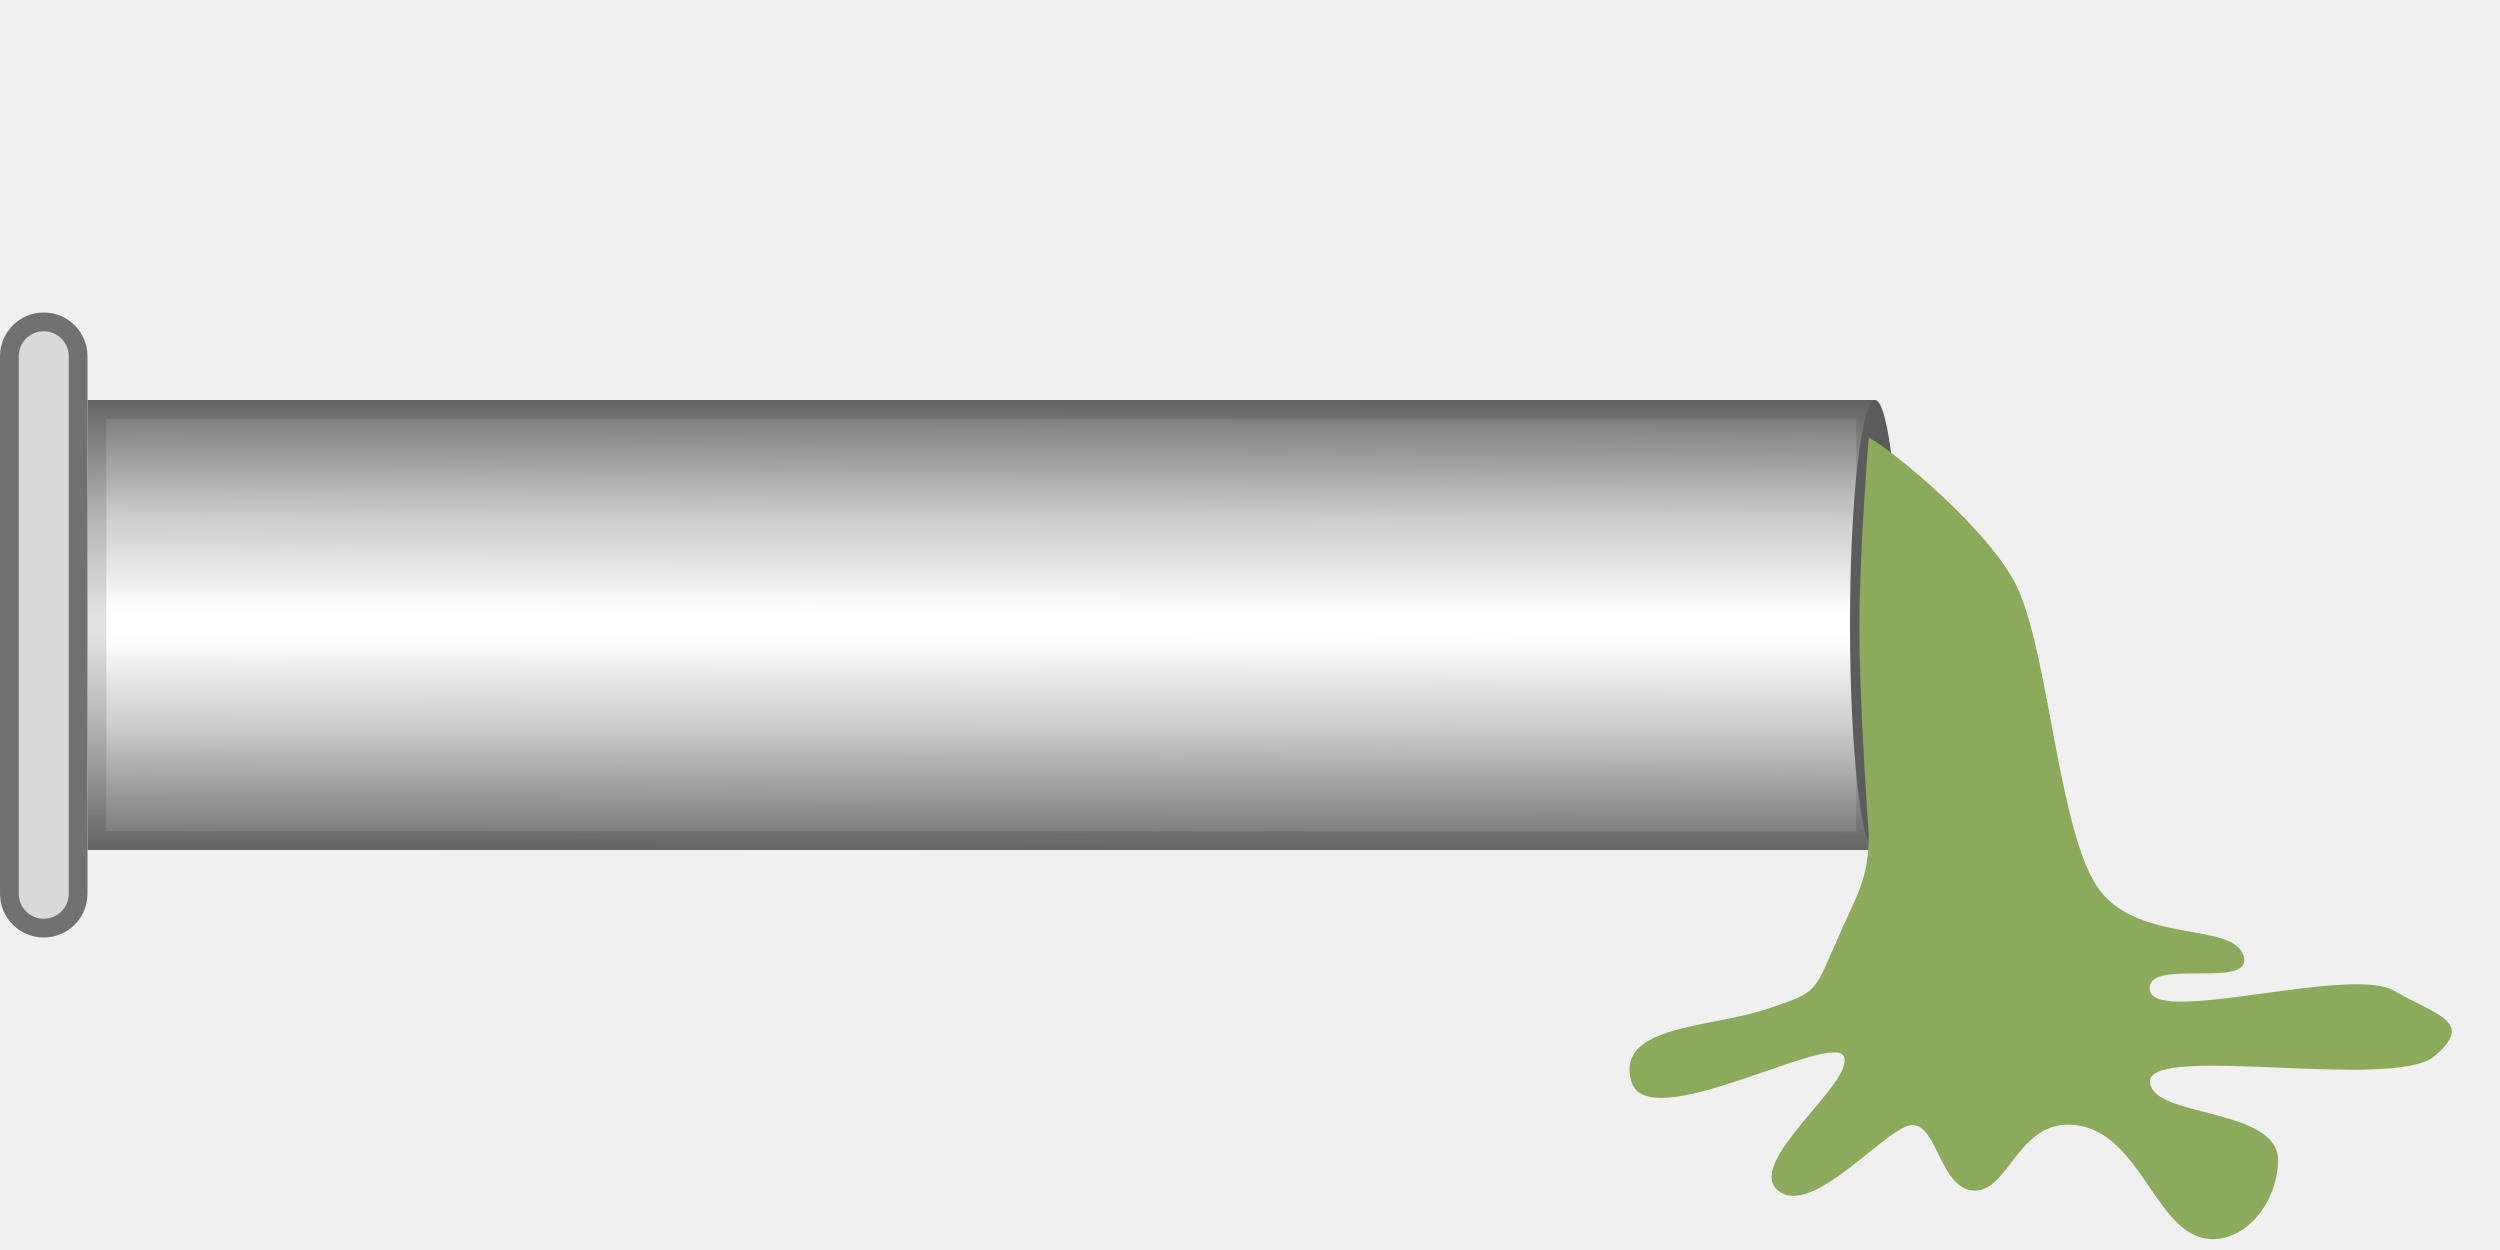
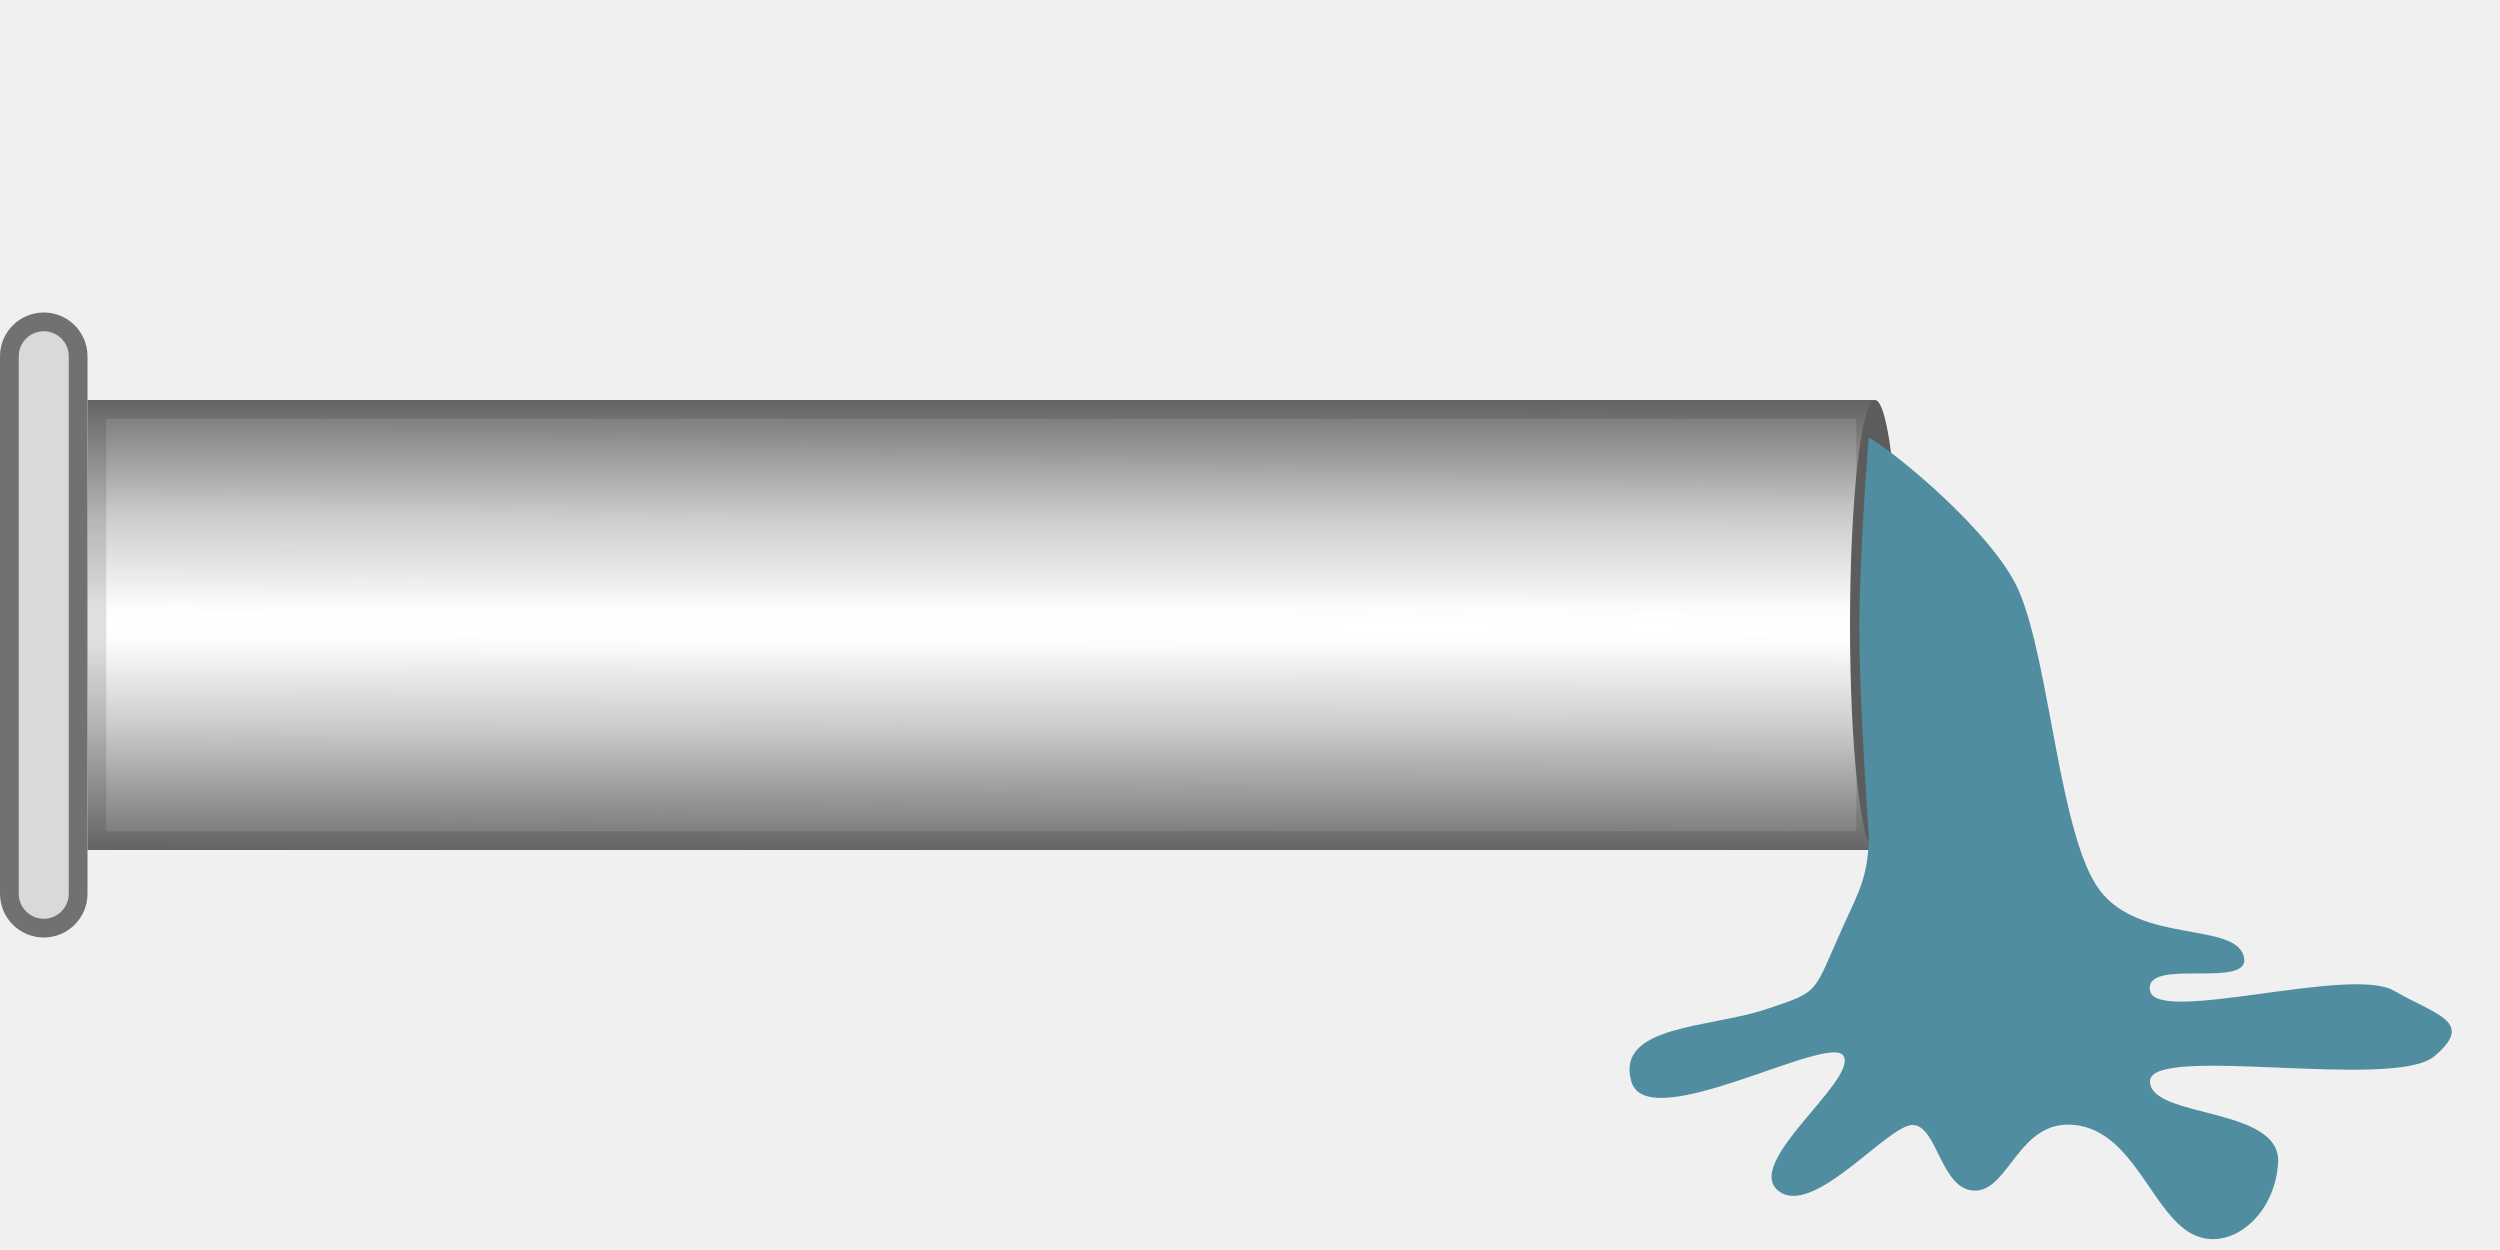
<svg xmlns="http://www.w3.org/2000/svg" xmlns:ns1="https://thingsboard.io/svg" width="400" height="200" fill="none" version="1.1" viewBox="0 0 400 200">
  <g clip-path="url(#clip0_1924_305448)" ns1:tag="clickArea">
    <rect x="14" y="64" width="286" height="72" fill="#fff" ns1:tag="pipe-background" />
    <rect x="14" y="64" width="286" height="72" fill="url(#paint0_linear_1924_305448)" />
    <rect x="15.5" y="65.5" width="283" height="69" stroke="#000" stroke-opacity=".12" stroke-width="3" />
    <rect x="1.5" y="51.5" width="11" height="97" rx="5.5" fill="#D9D9D9" stroke="#727171" stroke-width="3" />
    <ellipse transform="rotate(-90 300 100)" cx="300" cy="100" rx="36" ry="4" fill="#5D5C5C" />
-     <path d="m323 94.5c-4-9.2-20-22.333-24-24.5 0 0-1.5 18.101-1.5 30.5 0 12.399 1.5 33 1.5 33 0 6.5-1.5 9-4 14.5-5.089 11.196-3.5 10.5-12.5 13.5s-24 2.5-21.5 11.5 32-8 34-4-16 17-10.5 21.5 17.5-10.5 21.5-10.5 4.5 10.5 10 10.5 7-11.5 16-10.5 12 13 18 17 14-2 14.5-11-20.5-7-20.5-13 39 1.5 45.5-4 0.5-6.5-6.5-10.5-38 5.5-39 0 16.5 0 15-5.5-16.5-2-23-10.5-8-36.5-13-48z" fill="#8CAA5C" ns1:tag="fluid-background" />
+     <path d="m323 94.5c-4-9.2-20-22.333-24-24.5 0 0-1.5 18.101-1.5 30.5 0 12.399 1.5 33 1.5 33 0 6.5-1.5 9-4 14.5-5.089 11.196-3.5 10.5-12.5 13.5s-24 2.5-21.5 11.5 32-8 34-4-16 17-10.5 21.5 17.5-10.5 21.5-10.5 4.5 10.5 10 10.5 7-11.5 16-10.5 12 13 18 17 14-2 14.5-11-20.5-7-20.5-13 39 1.5 45.5-4 0.5-6.5-6.5-10.5-38 5.5-39 0 16.5 0 15-5.5-16.5-2-23-10.5-8-36.5-13-48z" fill="#518DA0" ns1:tag="fluid-background" />
    <g style="display: none;" ns1:tag="leak">
      <path d="m227.53 93.395c0-0.301 7.47-0.751 7.47-0.751l-7.975 0.15s-6.461-1.954-7.874-2.48c-1.212-0.526-11.319 3.321-12.328 3.472h-0.202l0.101-0.075 3.533-3.081c-0.505 0.301-8.694 6.177-9.905 6.628-1.312 0.376-11.29 1.127-12.098 1.503-0.202 0.075-2.782 0.075-3.085 0.075-1.11-0.15-2.624-0.902-3.331-1.127-0.909-0.301-2.827-1.127-2.423-1.503 0.404-0.376 2.928-5.486 3.836-5.862 0.808-0.376 10.455-2.179 10.858-2.48 0.404-0.301 1.313-2.48 1.414-2.705l-1.515 2.405s-0.807 0.376-1.716 0.451c-0.908 0.075-9.243 1.428-9.243 1.428l0.606-2.705c-0.101 0.15-1.009 1.879-1.817 3.156-0.303 0.526-0.606 0.977-0.808 1.278-0.807 1.052-2.322 3.156-3.23 3.532-0.808 0.376-2.625 0.15-4.038-0.451s-5.034-1.776-5.942-2.001c-0.909-0.301-2.538-2.057-3.043-2.733v-0.075c-0.504-0.676-0.605-1.954-0.303-2.555 0.404-0.676 0.303-1.653 0.606-2.705s5.653-4.96 5.653-4.96-0.101 0-0.201 0.075c-0.606 0.301-2.928 1.503-4.039 2.179-1.211 0.751-2.119 1.127-2.523 1.127-0.101 0-0.202-0.075-0.404-0.15-0.606-0.526-1.817-2.029-2.726-3.307-1.11-1.578-4.442-4.058-4.946-4.659-0.505-0.601 0.706-3.682 0.908-3.983-0.202 0.301-1.918 3.081-2.322 3.457l-0.101 0.075c-0.504 0.15-1.817-0.376-3.028-0.902-1.413-0.601-5.451-0.676-6.36-0.977s-6.966-2.705-7.369-2.856c0.303 0.15 2.523 1.428 4.441 2.555 0.707 0.376 1.313 0.751 1.717 1.052 1.918 1.202 0.908 0.601 2.322 0.827 1.312 0.225 4.542 1.052 6.359 0.977 1.717-0.075 2.726 0.526 3.635 1.127 0.908 0.601 1.615 2.555 4.038 4.359 2.422 1.804 2.725 4.81 3.23 5.411 0.101 0.075 0.101 0.15 0.101 0.225 0.101 0.676-1.312 1.954-1.918 3.232-0.707 1.353-3.029 1.202-3.836 1.202-0.909 0.075-1.313 0.075-1.716 0.451-0.404 0.376-2.726-0.15-3.534-0.15-0.908 0.075-4.34 1.353-5.249 0.751-0.909-0.601 1.413-4.133 1.312-4.81v-0.301c-0.101-0.376-0.101-0.526-0.605-1.353-0.505-0.902 2.624-2.705 2.826-2.781-0.202 0.075-2.12 0.827-2.524 1.127-0.403 0.301-0.706 0.902-0.807 0.977 0 0-1.413-0.601-2.322-0.827-0.909-0.301-4.139-1.052-5.048-1.353-0.908-0.301-2.523-1.373-3.028-2.049-0.505-0.601-8.189-3.627-8.694-4.304-0.504-0.601-3.723-0.559-3.723-0.559s1.366 1.107 2.228 1.107c0.569 0 0.688-0.022 0.991 0.354 0.302 0.376 2.102 0.939 3.564 1.608 1.625 0.744 3.878 1.308 4.322 1.869 1.009 1.278 2.12 1.749 3.028 2.35 0.909 0.601 1.514 1.202 2.827 1.503 1.312 0.225 3.129 0.451 4.543 0.751 1.413 0.226 0.504 0.977 0.605 1.653 0.101 0.676 0.505 0.301 0.505 0.977 0.101 0.676-0.303 0.977-0.707 1.353-0.101 0.075-0.101 0.15-0.202 0.226-0.302 0.601-0.605 1.879-1.312 2.48-0.808 0.676-7.167 3.758-8.48 4.133-0.101 0-0.202 0.075-0.303 0.075-0.504 0.075-1.312 0.15-2.221 0.075-1.918-0.075-4.239-0.301-5.047-0.676-1.413-0.601-4.24-1.728-4.745-2.705-0.504-0.977-4.744-2.705-5.653-3.307s-10.87-5.611-11.678-5.235c-0.807 0.376-4.442-0.376-8.076-0.526-1.817-0.075-3.23-0.451-4.745-1.127-1.514-0.601-3.13-1.428-5.451-2.255-4.442-1.653-9.287-6.613-9.59-6.989 0.202 0.301 1.615 2.555 2.524 3.156 0.908 0.601 2.423 1.804 2.423 1.804l-2.726-0.526s2.322 0.827 3.634 1.127c1.413 0.225 1.514 1.202 4.24 2.405 2.827 1.127 6.562 2.931 7.47 3.232 0.908 0.301 1.817 0.526 2.726 0.827 0.909 0.301 7.067-0.075 8.48 0.15 1.413 0.225 3.23 0.827 3.23 1.127s0 0.301-1.211 1.052c-1.212 0.751-7.47 0.751-7.874 0.827-0.404 0-3.13-0.451-4.947-0.075-1.716 0.451-4.442-0.376-4.947-0.376-0.404 0 2.726 0.827 3.23 0.827 0.404 0 3.533 0.15 4.038 0.075 0.404 0-0.404 0.376-0.808 0.376s-0.808 1.052-1.211 1.428c-0.404 0.376-1.514 2.104-2.322 3.156s0.404 3.307 0.404 3.307-0.202-1.653 0.202-2.33c0.404-0.676 1.11-1.728 1.615-1.728 0.404 0 0.303-1.353 1.918-2.405 1.615-1.127 3.029-1.202 4.745-1.278 1.817-0.075 13.764 3.682 16.159 4.434 1.708 0.536 3.292 2.004 4.604 2.229 1.413 0.225 5.956 1.278 9.086 2.104 3.23 0.827 8.479 4.434 8.479 4.434h-0.201c-0.404 0-1.313 0-2.019-0.226-0.808-0.225-3.837-1.653-4.543-1.954l-0.101-0.075 0.101 0.075c0.202 0.076 0.505 0.301 0.908 0.526 0.303 0.226 1.212 0.827 1.817 1.203 0.303 0.15 0.505 0.301 0.505 0.301-0.101 0-6.106-1.122-8.563-0.561s-10.073 6.873-10.073 6.873 7.971-5.035 10.817-5.536c2.494-0.439 5.148-0.207 7.648 0.089 2.537 0.302 5.037 0.788 5.219 0.788 0.403 0 1.413 0.902 2.322 1.202 0.908 0.301 4.34 2.706 4.845 3.382 0.505 0.601-1.716 5.035-1.312 4.735 0.404-0.376 1.817-4.059 2.221-4.134 0.404 0 0.504 0.301 0.908 0.601 0.505 0.301 2.524 3.157 3.029 3.157 0.404 0-0.808 0.676-1.212 1.052-0.403 0.376-0.706 1.728-0.605 2.33 0.101 0.601-1.01 1.277-1.212 1.352 0.202-0.075 1.716-0.751 1.615-1.052 0-0.3 1.01-2.705 1.919-3.081 0.807-0.376 1.817 0.225 2.725 0.451 0.909 0.301 2.12 2.33 2.625 2.63 0.505 0.301 2.423 1.321 2.927 1.998 0.505 0.601 3.13 1.459 3.635 2.136 0.504 0.601-1.817 3.456-2.12 4.734-0.303 1.353 0.908 4.584 0.908 4.584s-0.303-2.63-0.404-3.983c-0.1-1.277 1.919-3.081 2.322-3.156 0.404 0 0.909 0.3 1.414 0.902 0.504 0.601 1.211 2.555 1.716 3.231 0.505 0.601 0.606 1.654 1.615 2.856 0.606 0.827 0.909 1.202 1.01 1.428-0.202-0.451-0.606-1.503-0.606-1.804 0-0.3-1.615-2.254-1.615-2.856-0.101-0.676-2.221-4.509-2.524-6.463-0.202-1.953 2.322-7.74 2.12-8.717-0.101-0.977-1.514-1.578-1.615-2.856-0.101-1.353 1.817-3.757 4.845-4.283 2.625-0.451 7.471 0.751 8.783 1.052 0.101 0 0.101 0 0.202 0.075h0.101c-0.202-0.075-3.735-1.428-5.553-1.954-1.817-0.526-4.34-1.052-4.542-1.353 0-0.3 1.615-1.728 2.423-2.104 0.807-0.376 2.523-1.127 3.836-1.202 1.312-0.075 1.817 0.225 2.725 0.827 0.909 0.601 3.186 0.601 5.609 1.804 2.221 1.127 5.35 2.555 5.653 2.63-0.303-0.225-5.249-3.307-4.845-3.682 0.403-0.376 6.949-0.526 9.977-0.752 3.13-0.15 16.496-3.081 17.808-3.156 1.313-0.075 2.847 0 6.263 0.255 3.412 0 7.854-1.486 7.854-1.486s-3.836-1.278-3.937-1.578zm-68.711 17.389c-0.404 0.075-1.514 0.301-1.918 0-0.505-0.376-2.12-0.751-2.625-1.954-0.403-0.977-2.927-2.405-3.836-2.931-0.202-0.15-0.302-0.15-0.302-0.15 1.009-0.376 6.258 0.752 6.763 1.127 0.505 0.376 0 1.578 0.505 1.954s1.514 1.954 1.514 1.954h-0.101zm1.515-0.902c-0.101-0.15-0.202-0.3-0.303-0.375-0.505-0.602-1.414-0.602-1.515-1.203-0.101-0.676 0.808-1.052 1.212-1.428 0.404-0.375 3.634 0.451 3.634 0.451s6.461 2.555 6.663 3.908c0 0.376 0 0.752-0.101 1.052-0.202 0.752-0.606 1.278-0.505 1.954 0.101 0.977 0.202 2.33-1.11 2.029-1.313-0.225-2.019-2.179-4.442-3.682-1.918-1.278-2.928-2.104-3.533-2.706zm10.498-5.786c-0.302 0.375-0.706 0.902-1.009 1.428-0.707 1.352-0.606 2.329-1.514 2.404-0.909 0.076-1.818-0.225-3.231-0.826-0.706-0.301-1.413-0.526-2.12-0.752-0.706-0.225-1.11-0.375-1.11-0.375s1.615-1.128 2.624-0.827c0.909 0.3 1.414 0.225 1.818-0.075 0.403-0.376 5.148-1.954 5.552-2.029-0.101 0.075-0.505 0.451-1.01 1.052zm3.231-4.058c-0.404 0.375-1.615 1.728-1.615 1.728h-0.101c-0.404 0.075-2.726 0.526-4.24 1.202-0.909 0.376-3.231 1.278-5.654 1.879-0.201 0.075-0.504 0.151-0.706 0.226-1.918 0.451-3.735 0.751-4.846 0.526-2.725-0.526-5.047-1.654-6.864-1.879-1.818-0.225-2.221 0.15-3.635-0.451-1.413-0.601-1.918-1.202-3.331-2.104s-2.019-1.879-2.928-2.48c-0.605-0.376 0.346-0.451 0.346-0.977 0.569-0.476 1.139-0.476 1.139-0.476s0.837-0.351 2.15-0.801c1.312-0.376 5.425-1.962 9.237-1.413 3.345 0.482 5.382-0.019 8.732 0.436 3.611 0.491 4.744-0.422 8.076 1.006 3.23 1.428 7.571 0.647 7.571 0.647s-2.927 2.555-3.331 2.931z" fill="#5C5A5A" style="" />
      <path d="m136.31 95.378c-0.504 0.301-1.11 0.601-1.716 0.676-1.11 0.15-2.221 0-3.23-0.15-4.139-0.676-8.379-2.029-11.004-4.509-0.505-0.451-1.009-0.977-1.716-1.353-1.615-0.902-4.031-3.957-6.05-3.881-6.832-3.321-14.318-2.071-17.649-3.875 1.514 0.601 9 1.032 10.817 1.107 3.533 0.15 5.694 1.661 7.741 2.392 1.695 0.606 4.131 2.454 5.04 3.055s5.148 2.33 5.653 3.307c0.505 0.977 3.332 2.104 4.745 2.705 1.413 0.451 5.754 0.827 7.369 0.526z" fill="#8B8B8B" style="" />
      <path d="m163.87 86.118c-0.202 1.353-0.908 2.705-2.019 3.758-0.202 0.226-0.505 0.451-0.807 0.526-0.909 0.376-2.019 0.15-3.029 0.225-0.908 0.075-1.716 0.376-2.625 0.451-0.504 0.075-1.11 0.075-1.615 0-1.11-0.075-1.896-0.489-3.245 0-0.843 0.693-2.067 0.677-3.206 0.677-0.419 0-0.845 0.142-0.845-0.396 0-0.408 0.216-0.356 0.276-0.711 0.202-0.676 0.937-2.091 1.139-2.768 0.101-0.376 0.531-0.71 0.632-1.085 0-0.15 0-0.526 0.202-0.676v0.301c0.101 0.676-1.174 3.569-0.265 4.17 0.908 0.601 3.394-0.037 4.202-0.112 0.908-0.075 3.129 0.451 3.533 0.15 0.404-0.376 0.808-0.376 1.716-0.451 0.909-0.075 3.13 0.15 3.836-1.202 0.707-1.202 2.019-2.48 1.918-3.232 0.202 0 0.202 0.225 0.202 0.376z" fill="#8B8B8B" style="" />
      <path d="m170.73 79.07c-0.808 0.751-1.918 1.353-2.827 1.954-1.211 0.676-2.322 1.428-3.533 2.104-0.101-0.301-0.404-0.601-0.505-0.977 0.101 0.15 0.303 0.15 0.404 0.15 0.404 0 1.312-0.376 2.524-1.127 1.009-0.601 3.331-1.728 3.937-2.104z" fill="#8B8B8B" style="" />
      <path d="m154.58 73.734c-0.101 0.075-0.101 0.15-0.202 0.226-0.101 0.075-0.202 0.075-0.303 0.075-0.404 0.075-0.808 0.075-1.313 0-1.514-0.15-2.826-0.827-4.34-1.127-0.707-0.15-1.515-0.15-2.221-0.301-0.606-0.075-1.212-0.226-1.817-0.451-0.707-0.225-1.515-0.376-2.221-0.601-2.019-1.202-4.442-2.555-4.442-2.555s6.562 2.555 7.47 2.856c0.909 0.301 4.947 0.376 6.36 0.977 1.312 0.601 2.524 1.127 3.029 0.902z" fill="#8B8B8B" style="" />
      <path d="m147.31 84.707c-1.414-0.902-3.231-1.202-5.048-1.503-0.707-0.075-1.413-0.226-1.918-0.526-0.404-0.225-0.707-0.526-1.01-0.827-0.706-0.676-0.987-0.549-1.693-1.226-0.303-0.301-0.57-0.554-1.139-1.107-0.943-0.359-1.139 0-2.277-0.554-1.139-1.107-3.372-1.518-4.886-2.495-0.303-0.376-1.175-0.676-1.377-0.827-0.505-0.301-3.416-0.554-3.416-0.554s4.793-0.198 5.298 0.478c0.504 0.601 5.685 2.742 7.169 3.202 0.764 0.237 2.12 2.856 3.028 3.156 0.909 0.301 4.139 1.052 5.048 1.353 0.908 0.301 2.322 0.827 2.322 0.827 0.1 0.15 0 0.376-0.101 0.601z" fill="#8B8B8B" style="" />
      <path d="m146.4 88.69c-0.101 0.376-0.202 0.827-0.303 0.977 0 0.601-0.101 1.278-0.606 1.728-0.202 0.225-0.504 0.376-0.807 0.526-0.909 0.526-1.817 0.977-2.827 1.503-0.606 0.301-1.211 0.676-1.918 0.902-0.505 0.15-1.009 0.301-1.514 0.526-0.505 0.226-1.01 0.451-1.514 0.676-0.909 0.301-1.818 0.526-2.827 0.526h-0.202c-0.202-0.075-0.202-0.226-0.101-0.376 0.101-0.075 0.202-0.15 0.303-0.15 0.909 0 1.716 0 2.221-0.075 0.101 0 0.202-0.075 0.303-0.075 1.312-0.376 7.672-3.457 8.48-4.133 0.706-0.676 1.009-1.954 1.312-2.555z" fill="#8B8B8B" style="" />
      <path d="m162.56 104.92c-1.01 0.451-2.12 0.827-3.231 1.127-0.807 0.151-1.615 0.301-2.423 0.151-0.605-0.076-1.11-0.376-1.615-0.602-0.908-0.375-1.918-0.526-2.927-0.751-1.01-0.226-2.019-0.376-3.13-0.526-0.404 0-0.807-0.075-1.211-0.15-0.505-0.076-0.909-0.301-1.414-0.451-0.908-0.376-1.716-0.752-2.523-1.203-0.707-0.451-1.414-0.902-2.019-1.428-1.01-0.901-2.928-2.029-3.029-3.306 0-0.301 0.101-0.676 0.303-0.902 0 0.526 0.101 1.353 0.707 1.728 0.908 0.601 1.514 1.579 2.927 2.48 1.414 0.902 1.918 1.503 3.332 2.105 1.413 0.601 1.817 0.225 3.634 0.45 1.817 0.226 4.139 1.428 6.864 1.879 1.414 0.376 3.534 0 5.755-0.601z" fill="#8B8B8B" style="" />
      <path d="m142.46 102.07v0.376c-1.514-0.075-2.928-0.451-4.341-0.977-0.606-0.376-1.514-0.977-1.817-1.203-0.303-0.225-0.707-0.451-0.909-0.526 0.707 0.301 3.735 1.729 4.543 1.954 0.707 0.226 1.615 0.226 2.019 0.226 0.202 0.075 0.303 0.075 0.505 0.15z" fill="#8B8B8B" style="" />
      <path d="m172.45 102.44c-0.808 0-1.616 0.225-2.322 0.451-2.827 0.827-5.553 1.578-8.379 2.254v-0.075c0.202-0.075 0.505-0.15 0.706-0.225 2.423-0.677 4.745-1.503 5.654-1.879 1.514-0.676 3.836-1.127 4.24-1.202 0.101 0.3 0.101 0.676 0.101 0.676z" fill="#8B8B8B" style="" />
      <path d="m170.83 104.1c-0.101 0.15-0.303 0.375-0.404 0.526-0.101 0.3-0.303 0.526-0.404 0.826-0.303 0.827-0.404 1.654-0.706 2.405-0.101 0.151-0.101 0.301-0.202 0.451-0.303 0.226-0.707 0.301-1.111 0.226-0.404-0.076-0.807-0.301-1.11-0.451-0.909-0.451-1.918-0.902-2.928-1.278-0.303-0.075-0.606-0.225-0.908-0.451 0.605 0.226 1.413 0.451 2.12 0.752 1.413 0.601 2.321 0.826 3.23 0.826 0.909-0.075 0.808-1.052 1.514-2.404 0.202-0.526 0.505-0.977 0.909-1.428z" fill="#8B8B8B" style="" />
      <path d="m184.36 105c-0.202-0.075-0.202-0.075-0.303-0.075-2.019-0.601-4.139-1.202-6.259-1.729-1.01-0.3-2.12-0.526-3.23-0.676-0.202 0-0.404-0.075-0.505-0.15-0.202-0.151-0.202-0.301-0.101-0.526 0.101-0.075 0.101-0.151 0.202-0.151 0.202 0.301 2.826 0.827 4.543 1.353 1.918 0.526 5.451 1.879 5.653 1.954z" fill="#8B8B8B" style="" />
      <path d="m181.94 89.741c-0.101 0.301-0.202 0.601-0.404 0.827-0.807 1.653-2.019 3.156-3.331 4.584-0.101 0.15-0.303 0.301-0.505 0.376-0.404 0.15-0.807 0-1.11-0.075-2.221-0.751-1.501-0.226-3.722-0.977-0.404-0.15-0.807-0.225-1.11-0.451-0.404-0.225-0.47-0.412-1.091-0.667-0.569-0.234-0.735-0.253-1.138-0.554-0.404-0.301-0.57 0-0.57 0-0.201-0.225-0.569-0.554 0-0.554h0.57c0.569 0 0.311 0.572 1.219 0.873 0.909 0.301 1.804 0.526 3.217 1.052 1.413 0.601 3.23 0.827 4.038 0.451 0.808-0.376 2.423-2.48 3.23-3.532 0.101-0.376 0.404-0.827 0.707-1.353z" fill="#8B8B8B" style="" />
      <path d="m191.43 87.486c-0.101 0.075-0.202 0.15-0.404 0.226-1.312 0.301-2.524 0.676-3.836 0.977-0.808 0.226-1.615 0.451-2.524 0.601-0.404 0.075-1.817 0.451-1.615-0.075 0-0.075 0-0.075 0.101-0.075l8.278-1.653z" fill="#8B8B8B" style="" />
      <path d="m200.84 97.232-3.416 0.554c-1.708 0-2.689 0.273-3.9 0.423-1.515 0.225-3.227 0.099-4.64 0.475-0.706 0.15-1.494 0.301-2.201 0.301-0.404 0-1.211-0.075-1.514-0.301 0.303 0.075 0.606 0.075 0.808-0.075 0.807-0.376 7.849-0.851 9.061-1.227 1.211-0.376 5.399 0.15 5.802-0.15z" fill="#8B8B8B" style="" />
      <path d="m228.04 92.73c-0.101 0.075-0.101 0.15-0.202 0.15-0.101 0.075-0.303 0-0.403 0-3.534-0.451-5.982-2.29-9.516-2.29-1.716 0-10.817 3.321-11.387 3.321 0-0.554 1.139-1.107 2.278-1.661 1.11-0.075 10.145-2.527 11.356-2.001 1.413 0.526 7.773 2.48 7.874 2.48z" fill="#8B8B8B" style="" />
      <path d="m159.02 111.54c-1.212-0.151-2.625 0.15-3.533-0.451-0.808-0.451-1.01-1.278-1.515-1.879-0.706-0.977-2.019-1.578-2.927-2.48-0.202-0.15-0.505-0.451-0.505-0.676v-0.075c0.909 0.526 3.432 1.954 3.836 2.93 0.505 1.128 2.12 1.579 2.625 1.954 0.404 0.301 1.514 0.151 1.918 0 0 0.151 0.101 0.376 0.101 0.677z" fill="#8B8B8B" style="" />
      <path d="m169.92 115.29c-0.101 0.526-0.303 1.052-0.605 1.503-0.101 0.3-0.404 0.601-0.707 0.601s-0.404-0.15-0.606-0.301c-1.11-0.977-2.221-1.878-3.129-2.931-0.202-0.225-0.404-0.526-0.707-0.751-0.404-0.451-0.908-0.752-1.413-1.203-0.909-0.676-1.716-1.503-2.423-2.329 0.606 0.601 1.615 1.428 3.533 2.705 2.423 1.503 3.029 3.457 4.442 3.683 1.413 0.225 1.211-1.052 1.111-2.029-0.101-0.677 0.302-1.278 0.504-1.954v0.3c0 0.526 0.101 0.977 0.101 1.503-0.101 0.301 0 0.752-0.101 1.203z" fill="#8B8B8B" style="" />
    </g>
  </g>
  <defs>
    <linearGradient id="paint0_linear_1924_305448" x1="88.36" x2="88.246" y1="64" y2="136.01" gradientUnits="userSpaceOnUse">
      <stop stop-color="#727171" offset="0" />
      <stop stop-color="#727171" stop-opacity=".35" offset=".264" />
      <stop stop-color="#727171" stop-opacity=".1" offset=".418" />
      <stop stop-color="#fff" stop-opacity="0" offset=".498" />
      <stop stop-color="#727171" stop-opacity=".1" offset=".581" />
      <stop stop-color="#727171" stop-opacity=".35" offset=".719" />
      <stop stop-color="#727171" offset="1" />
    </linearGradient>
    <clipPath id="clip0_1924_305448">
      <rect width="400" height="200" fill="#fff" />
    </clipPath>
  </defs>
</svg>
